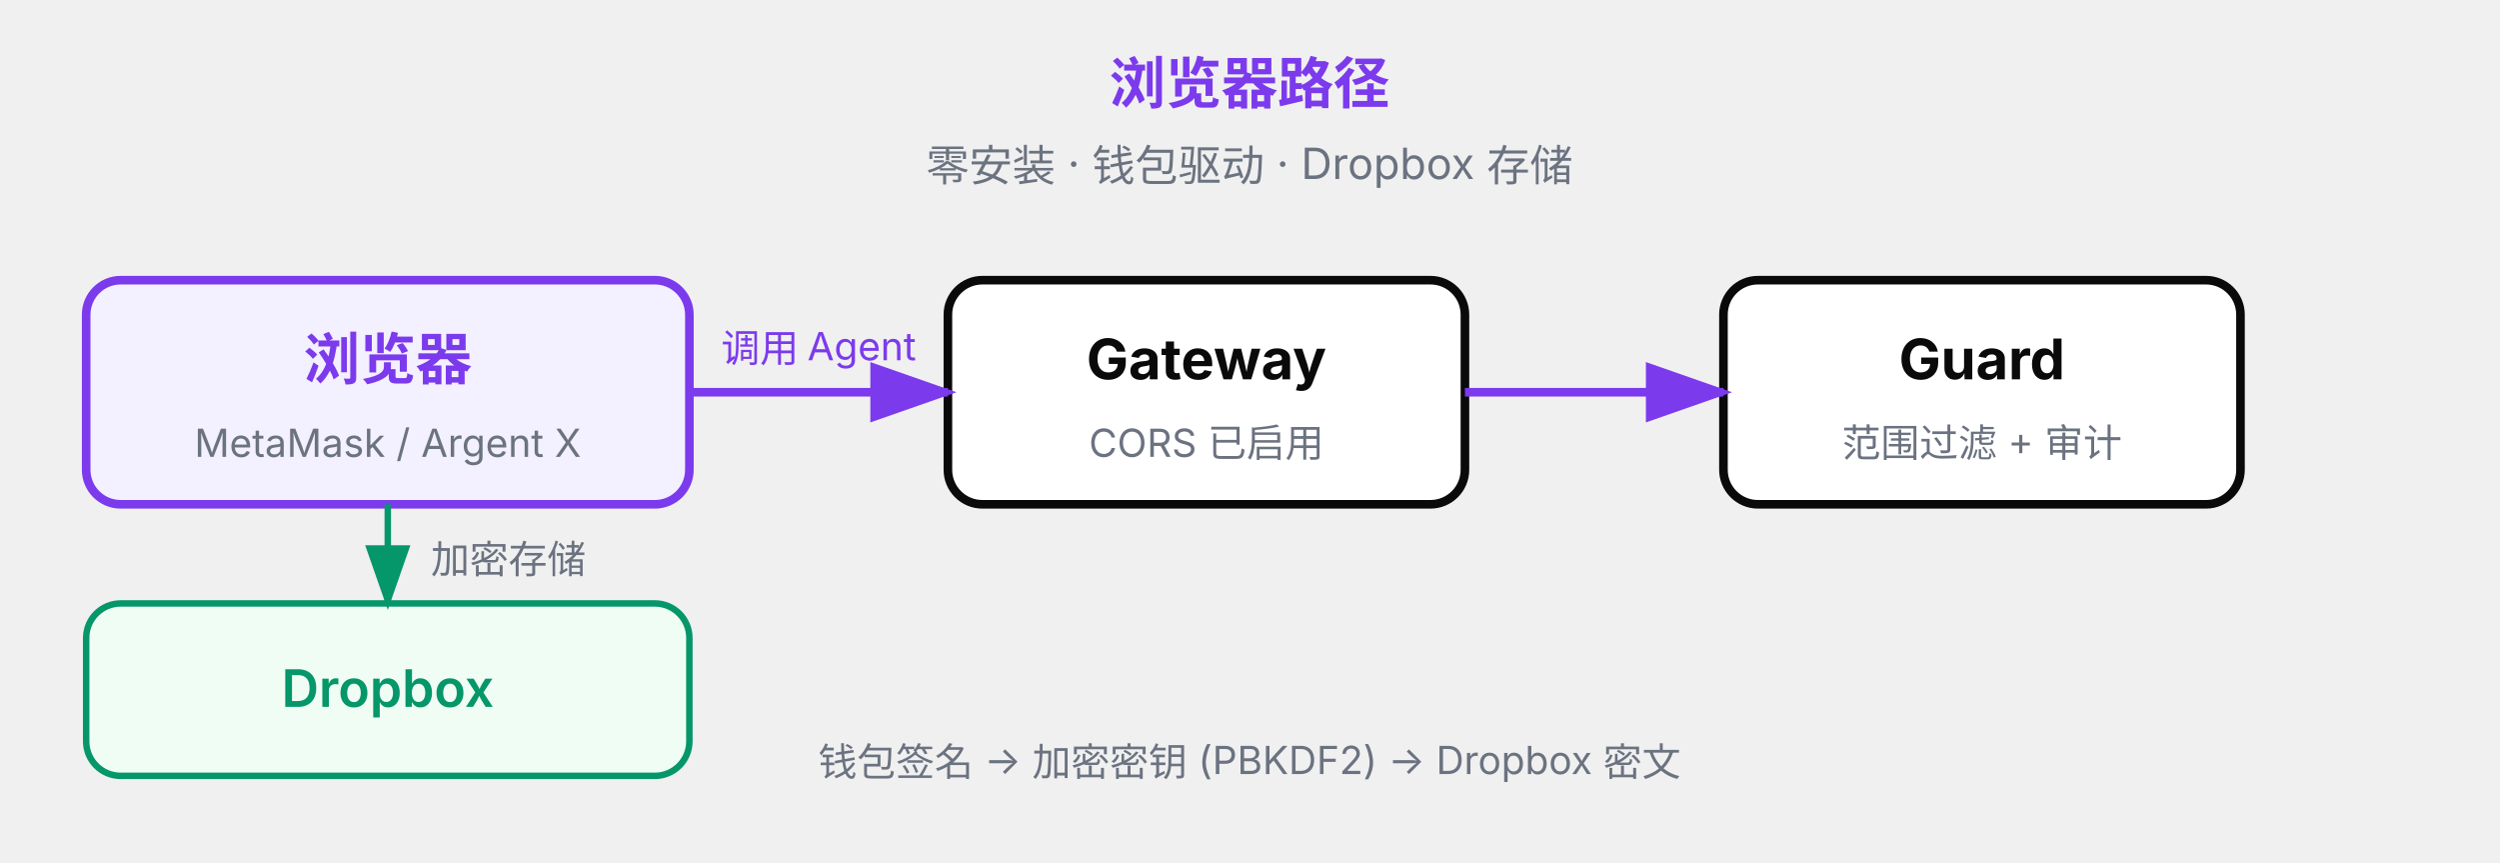
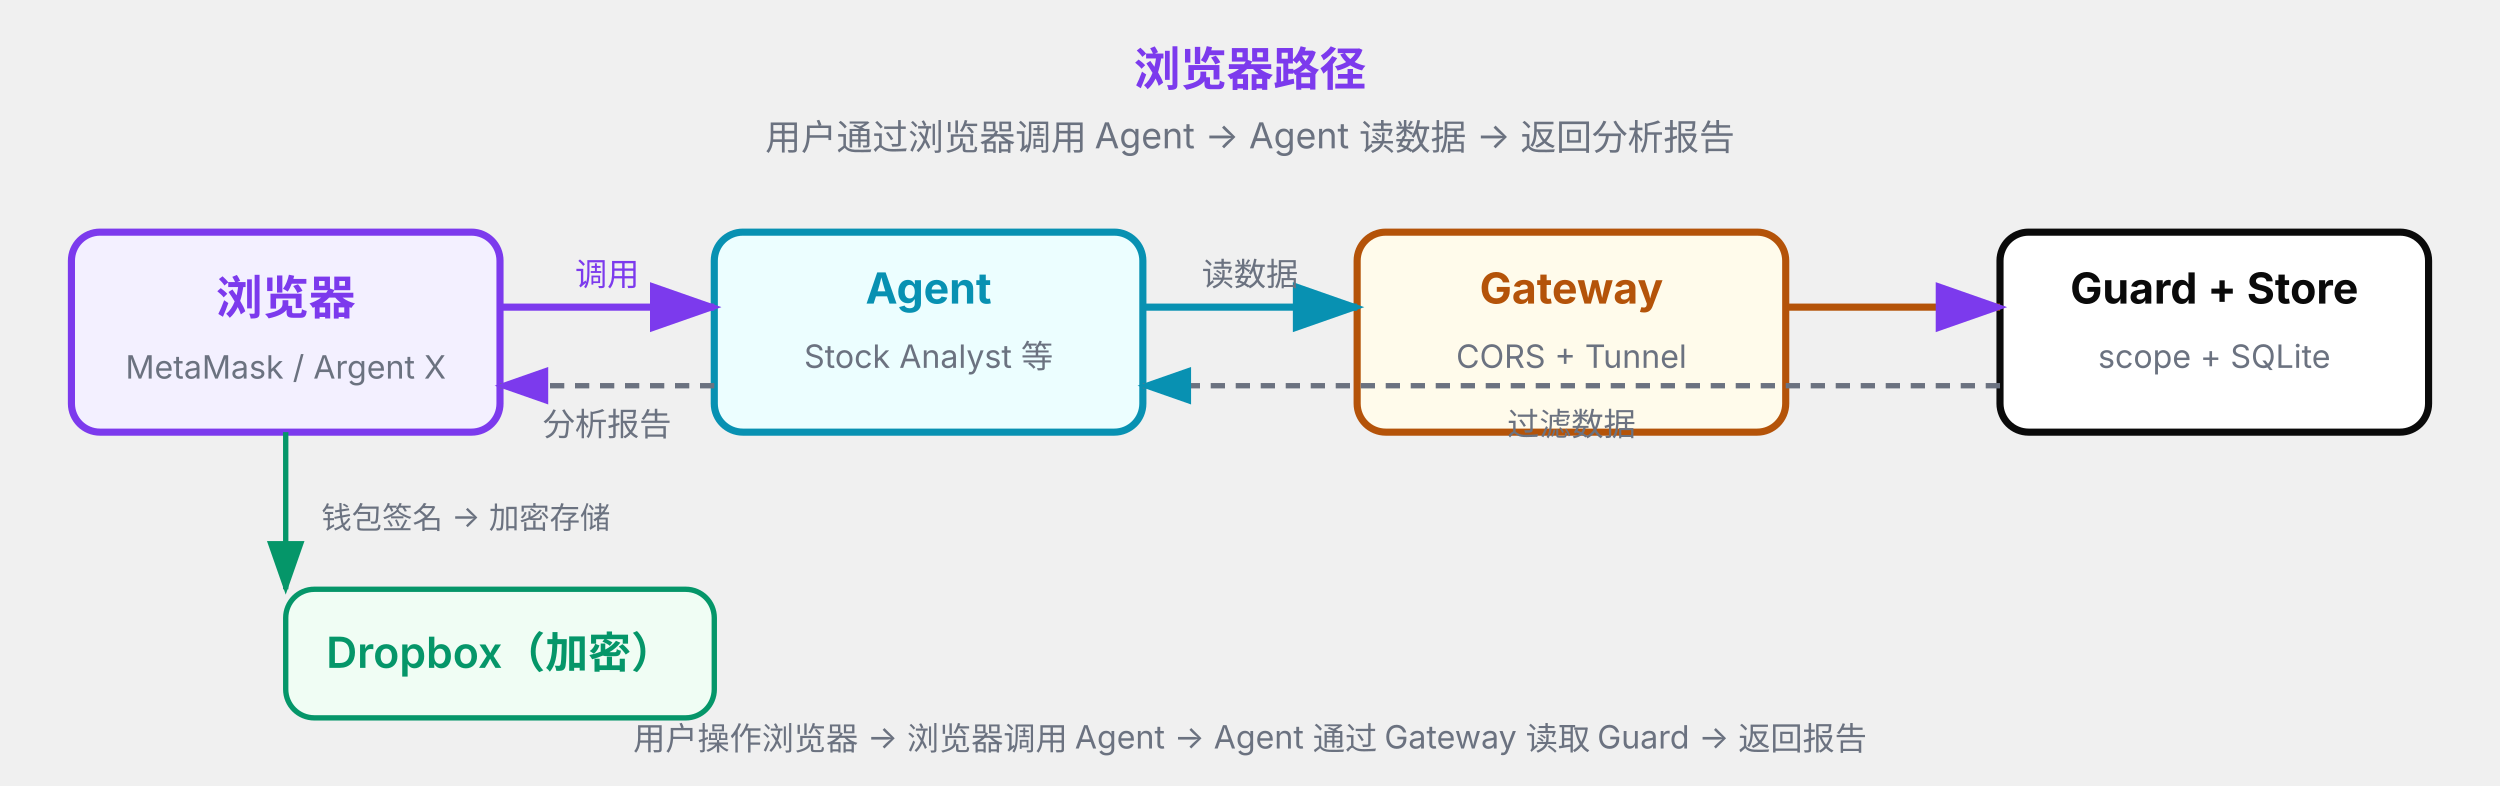
- <svg xmlns="http://www.w3.org/2000/svg" viewBox="0 0 580 200" role="img" aria-label="浏览器路径">
+ <svg xmlns="http://www.w3.org/2000/svg" viewBox="0 0 700 220" role="img" aria-label="浏览器路径">
  <defs>
    <marker id="a" markerWidth="10" markerHeight="7" refX="9" refY="3.5" orient="auto">
      <polygon points="0 0,10 3.5,0 7" fill="#7C3AED" />
    </marker>
    <marker id="g" markerWidth="10" markerHeight="7" refX="9" refY="3.5" orient="auto">
      <polygon points="0 0,10 3.5,0 7" fill="#059669" />
    </marker>
+     <marker id="b" markerWidth="10" markerHeight="7" refX="9" refY="3.5" orient="auto">
+       <polygon points="0 0,10 3.5,0 7" fill="#0891B2" />
+     </marker>
  </defs>
-   <text x="290" y="24" text-anchor="middle" fill="#7C3AED" font-size="13" font-family="Inter, system-ui, sans-serif" font-weight="700">浏览器路径</text>
-   <text x="290" y="42" text-anchor="middle" fill="#6B7280" font-size="10" font-family="Inter, system-ui, sans-serif">零安装 · 钱包驱动 · Dropbox 存储</text>
-   <rect x="20" y="65" width="140" height="52" rx="8" fill="#F3F0FF" stroke="#7C3AED" stroke-width="2" />
-   <text x="90" y="88" text-anchor="middle" fill="#7C3AED" font-size="13" font-family="Inter, system-ui, sans-serif" font-weight="700">浏览器</text>
-   <text x="90" y="106" text-anchor="middle" fill="#6B7280" font-size="9" font-family="Inter, system-ui, sans-serif">MetaMask / Argent X</text>
-   <rect x="20" y="140" width="140" height="40" rx="8" fill="#F0FDF4" stroke="#059669" stroke-width="1.5" />
-   <text x="90" y="164" text-anchor="middle" fill="#059669" font-size="12" font-family="Inter, system-ui, sans-serif" font-weight="600">Dropbox</text>
-   <rect x="220" y="65" width="120" height="52" rx="8" fill="#FFFFFF" stroke="#0A0A0A" stroke-width="2" />
-   <text x="280" y="88" text-anchor="middle" fill="#0A0A0A" font-size="13" font-family="Inter, system-ui, sans-serif" font-weight="700">Gateway</text>
-   <text x="280" y="106" text-anchor="middle" fill="#6B7280" font-size="9" font-family="Inter, system-ui, sans-serif">CORS 已启用</text>
-   <rect x="400" y="65" width="120" height="52" rx="8" fill="#FFFFFF" stroke="#0A0A0A" stroke-width="2" />
-   <text x="460" y="88" text-anchor="middle" fill="#0A0A0A" font-size="13" font-family="Inter, system-ui, sans-serif" font-weight="700">Guard</text>
-   <text x="460" y="106" text-anchor="middle" fill="#6B7280" font-size="9" font-family="Inter, system-ui, sans-serif">范围过滤 + 审计</text>
-   <line x1="90" y1="117" x2="90" y2="140" stroke="#059669" stroke-width="1.5" marker-end="url(#g)" />
-   <text x="100" y="133" text-anchor="start" fill="#6B7280" font-size="9" font-family="Inter, system-ui, sans-serif">加密存储</text>
-   <line x1="160" y1="91" x2="220" y2="91" stroke="#7C3AED" stroke-width="2" marker-end="url(#a)" />
-   <text x="190" y="84" text-anchor="middle" fill="#7C3AED" font-size="9" font-family="Inter, system-ui, sans-serif">调用 Agent</text>
-   <line x1="340" y1="91" x2="400" y2="91" stroke="#7C3AED" stroke-width="2" marker-end="url(#a)" />
-   <text x="290" y="180" text-anchor="middle" fill="#6B7280" font-size="9" font-family="Inter, system-ui, sans-serif">钱包签名 → 加密密钥 (PBKDF2) → Dropbox 密文</text>
+   <text x="350" y="24" text-anchor="middle" fill="#7C3AED" font-size="13" font-family="Inter, system-ui, sans-serif" font-weight="700">浏览器路径</text>
+   <text x="350" y="42" text-anchor="middle" fill="#6B7280" font-size="10" font-family="Inter, system-ui, sans-serif">用户通过浏览器调用 Agent → Agent 读数据 → 返回分析报告</text>
+   <rect x="20" y="65" width="120" height="56" rx="8" fill="#F3F0FF" stroke="#7C3AED" stroke-width="2" />
+   <text x="80" y="88" text-anchor="middle" fill="#7C3AED" font-size="13" font-family="Inter, system-ui, sans-serif" font-weight="700">浏览器</text>
+   <text x="80" y="106" text-anchor="middle" fill="#6B7280" font-size="9" font-family="Inter, system-ui, sans-serif">MetaMask / Argent X</text>
+   <rect x="200" y="65" width="120" height="56" rx="8" fill="#ECFEFF" stroke="#0891B2" stroke-width="2" />
+   <text x="260" y="85" text-anchor="middle" fill="#0891B2" font-size="12" font-family="Inter, system-ui, sans-serif" font-weight="700">Agent</text>
+   <text x="260" y="103" text-anchor="middle" fill="#6B7280" font-size="9" font-family="Inter, system-ui, sans-serif">Stock Analyst 等</text>
+   <rect x="380" y="65" width="120" height="56" rx="8" fill="#FFFBEB" stroke="#B45309" stroke-width="2" />
+   <text x="440" y="85" text-anchor="middle" fill="#B45309" font-size="12" font-family="Inter, system-ui, sans-serif" font-weight="700">Gateway</text>
+   <text x="440" y="103" text-anchor="middle" fill="#6B7280" font-size="9" font-family="Inter, system-ui, sans-serif">CORS + Tunnel</text>
+   <rect x="560" y="65" width="120" height="56" rx="8" fill="#FFFFFF" stroke="#0A0A0A" stroke-width="2" />
+   <text x="620" y="85" text-anchor="middle" fill="#0A0A0A" font-size="12" font-family="Inter, system-ui, sans-serif" font-weight="700">Guard + Store</text>
+   <text x="620" y="103" text-anchor="middle" fill="#6B7280" font-size="9" font-family="Inter, system-ui, sans-serif">scope + SQLite</text>
+   <rect x="80" y="165" width="120" height="36" rx="8" fill="#F0FDF4" stroke="#059669" stroke-width="1.5" />
+   <text x="140" y="187" text-anchor="middle" fill="#059669" font-size="12" font-family="Inter, system-ui, sans-serif" font-weight="600">Dropbox（加密）</text>
+   <line x1="140" y1="86" x2="200" y2="86" stroke="#7C3AED" stroke-width="2" marker-end="url(#a)" />
+   <text x="170" y="80" text-anchor="middle" fill="#7C3AED" font-size="9" font-family="Inter, system-ui, sans-serif">调用</text>
+   <line x1="320" y1="86" x2="380" y2="86" stroke="#0891B2" stroke-width="2" marker-end="url(#b)" />
+   <text x="350" y="80" text-anchor="middle" fill="#6B7280" font-size="9" font-family="Inter, system-ui, sans-serif">读数据</text>
+   <line x1="500" y1="86" x2="560" y2="86" stroke="#B45309" stroke-width="2" marker-end="url(#a)" />
+   <line x1="560" y1="108" x2="320" y2="108" stroke="#6B7280" stroke-width="1.5" stroke-dasharray="4 3" marker-end="url(#b)" />
+   <text x="440" y="122" text-anchor="middle" fill="#6B7280" font-size="9" font-family="Inter, system-ui, sans-serif">过滤数据</text>
+   <line x1="200" y1="108" x2="140" y2="108" stroke="#6B7280" stroke-width="1.5" stroke-dasharray="4 3" marker-end="url(#a)" />
+   <text x="170" y="122" text-anchor="middle" fill="#6B7280" font-size="9" font-family="Inter, system-ui, sans-serif">分析报告</text>
+   <line x1="80" y1="121" x2="80" y2="165" stroke="#059669" stroke-width="1.5" marker-end="url(#g)" />
+   <text x="90" y="148" text-anchor="start" fill="#6B7280" font-size="8.5" font-family="Inter, system-ui, sans-serif">钱包签名 → 加密存储</text>
+   <text x="350" y="210" text-anchor="middle" fill="#6B7280" font-size="9" font-family="Inter, system-ui, sans-serif">用户操作浏览器 → 浏览器调用 Agent → Agent 通过 Gateway 读取 Guard → 返回报告</text>
</svg>
